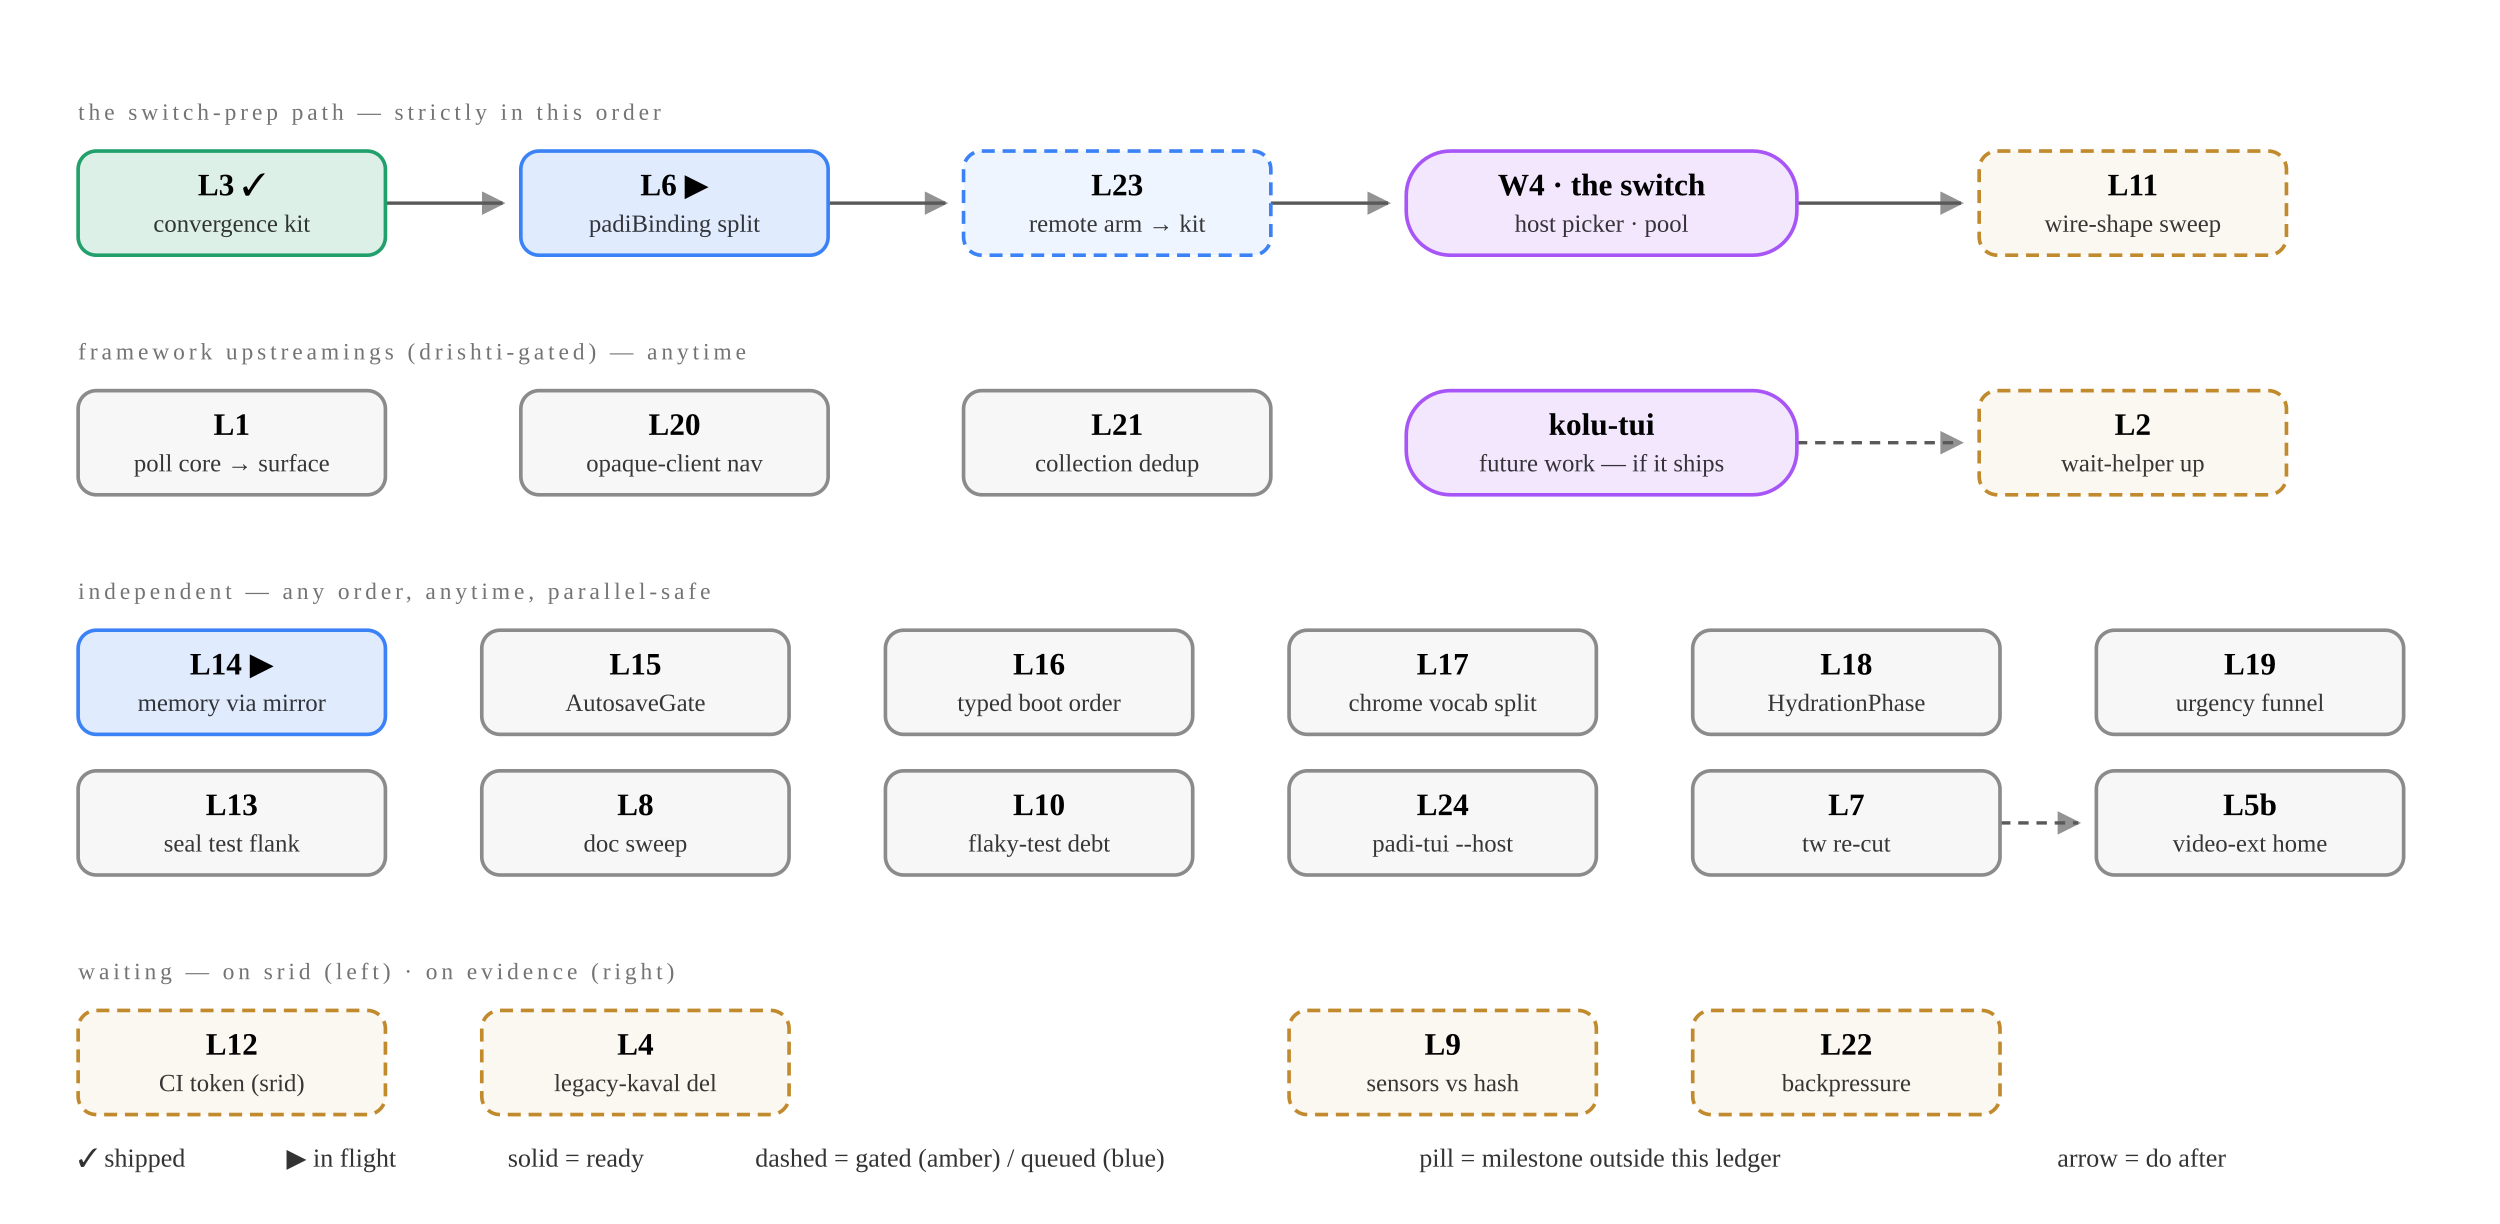
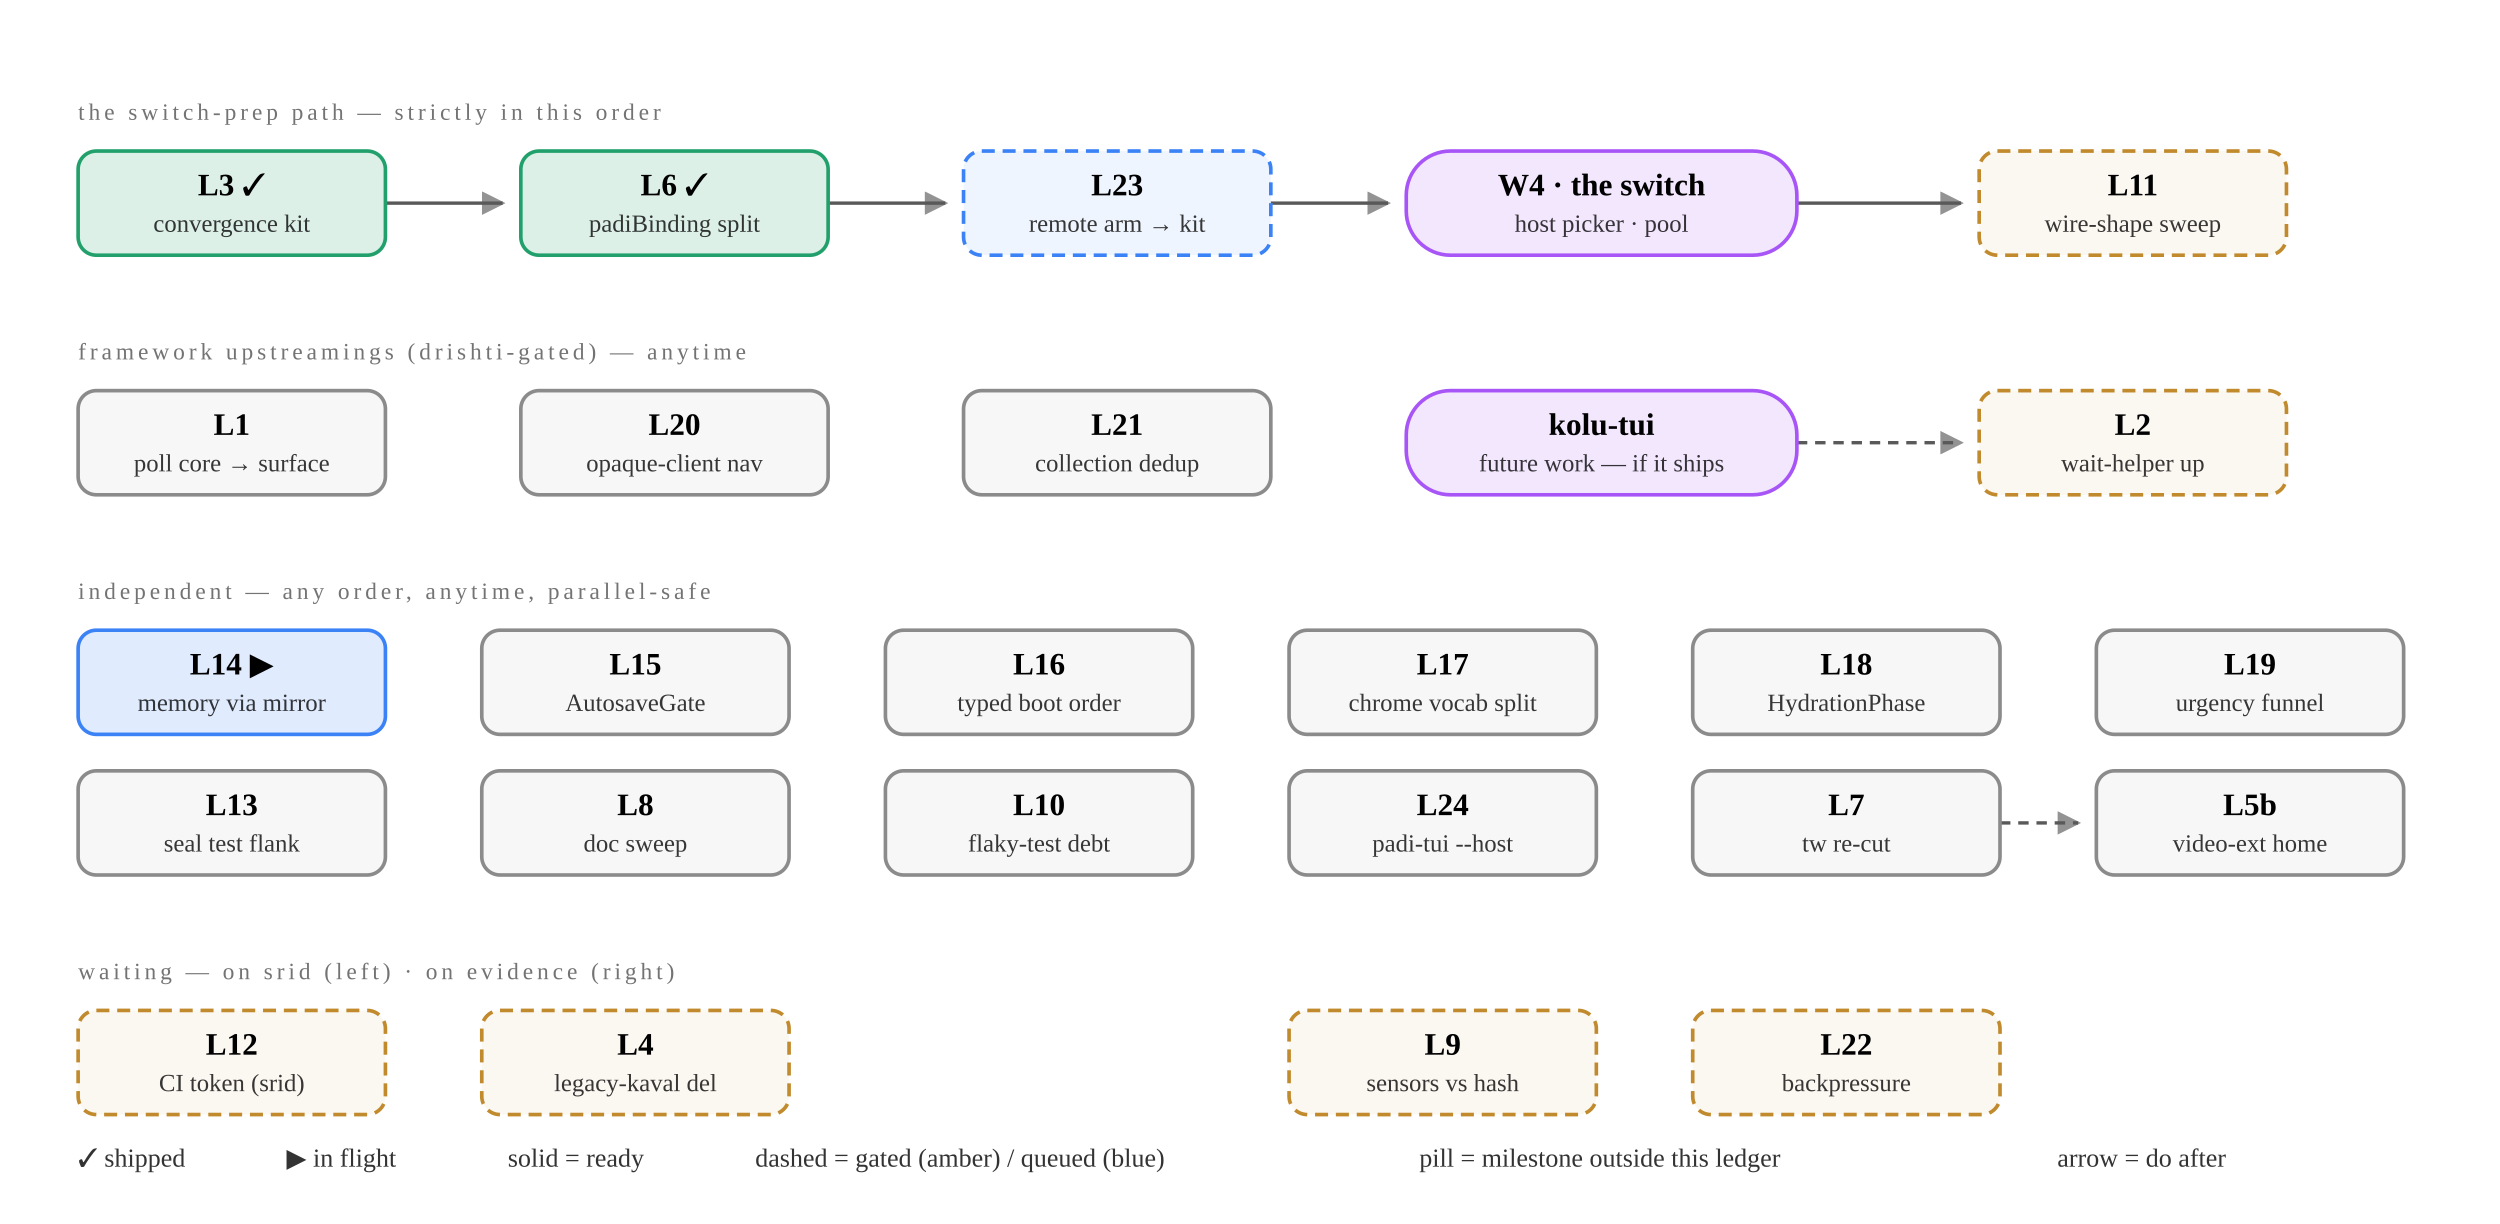
<svg xmlns="http://www.w3.org/2000/svg" viewBox="0 0 960 470" font-family="inherit" role="img" aria-label="W4 ledger bird's-eye: nodes are entries, arrows mean do-after, left-to-right is preferred order">
  <defs>
    <marker id="arr" viewBox="0 0 8 8" refX="7" refY="4" markerWidth="7" markerHeight="7" orient="auto-start-reverse">
      <path d="M 0 0 L 8 4 L 0 8 z" fill="currentColor" opacity="0.65" />
    </marker>
  </defs>
  <text x="30" y="46" font-size="9" letter-spacing="1.5" fill="currentColor" opacity="0.55" style="text-transform:uppercase">the switch-prep path — strictly in this order</text>
  <text x="30" y="138" font-size="9" letter-spacing="1.5" fill="currentColor" opacity="0.55" style="text-transform:uppercase">framework upstreamings (drishti-gated) — anytime</text>
  <text x="30" y="230" font-size="9" letter-spacing="1.5" fill="currentColor" opacity="0.55" style="text-transform:uppercase">independent — any order, anytime, parallel-safe</text>
  <text x="30" y="376" font-size="9" letter-spacing="1.5" fill="currentColor" opacity="0.55" style="text-transform:uppercase">waiting — on srid (left) · on evidence (right)</text>
  <path d="M 148 78 L 193 78" stroke="currentColor" stroke-width="1.3" fill="none" opacity="0.65" marker-end="url(#arr)" />
  <path d="M 318 78 L 363 78" stroke="currentColor" stroke-width="1.3" fill="none" opacity="0.65" marker-end="url(#arr)" />
  <path d="M 488 78 L 533 78" stroke="currentColor" stroke-width="1.3" fill="none" opacity="0.65" marker-end="url(#arr)" />
  <path d="M 690 78 L 753 78" stroke="currentColor" stroke-width="1.3" fill="none" opacity="0.65" marker-end="url(#arr)" />
  <path d="M 690 170 L 753 170" stroke="currentColor" stroke-width="1.3" fill="none" opacity="0.65" marker-end="url(#arr)" stroke-dasharray="4 3" />
  <path d="M 768 316 L 798 316" stroke="currentColor" stroke-width="1.3" fill="none" opacity="0.65" marker-end="url(#arr)" stroke-dasharray="4 3" />
  <a href="#l3">
    <rect x="30" y="58" width="118" height="40" rx="7" fill="#22a06b" fill-opacity="0.16" stroke="#22a06b" stroke-width="1.4" />
    <text x="89.0" y="75" text-anchor="middle" font-size="12" font-weight="700" fill="currentColor">L3 ✓</text>
    <text x="89.0" y="89" text-anchor="middle" font-size="9.5" fill="currentColor" opacity="0.78">convergence kit</text>
  </a>
  <a href="#l6">
-     <rect x="200" y="58" width="118" height="40" rx="7" fill="#3b82f6" fill-opacity="0.16" stroke="#3b82f6" stroke-width="1.4" />
-     <text x="259.0" y="75" text-anchor="middle" font-size="12" font-weight="700" fill="currentColor">L6 ▶</text>
+     <rect x="200" y="58" width="118" height="40" rx="7" fill="#22a06b" fill-opacity="0.16" stroke="#22a06b" stroke-width="1.4" />
+     <text x="259.0" y="75" text-anchor="middle" font-size="12" font-weight="700" fill="currentColor">L6 ✓</text>
    <text x="259.0" y="89" text-anchor="middle" font-size="9.5" fill="currentColor" opacity="0.78">padiBinding split</text>
  </a>
  <a href="#l23">
    <rect x="370" y="58" width="118" height="40" rx="7" fill="#3b82f6" fill-opacity="0.08" stroke="#3b82f6" stroke-width="1.4" stroke-dasharray="5 3" />
    <text x="429.0" y="75" text-anchor="middle" font-size="12" font-weight="700" fill="currentColor">L23</text>
    <text x="429.0" y="89" text-anchor="middle" font-size="9.5" fill="currentColor" opacity="0.78">remote arm → kit</text>
  </a>
  <g>
    <rect x="540" y="58" width="150" height="40" rx="17" fill="#a855f7" fill-opacity="0.14" stroke="#a855f7" stroke-width="1.4" />
    <text x="615.0" y="75" text-anchor="middle" font-size="12" font-weight="700" fill="currentColor">W4 · the switch</text>
    <text x="615.0" y="89" text-anchor="middle" font-size="9.5" fill="currentColor" opacity="0.78">host picker · pool</text>
  </g>
  <a href="#l11">
    <rect x="760" y="58" width="118" height="40" rx="7" fill="#c08a2d" fill-opacity="0.07" stroke="#c08a2d" stroke-width="1.4" stroke-dasharray="5 3" />
    <text x="819.0" y="75" text-anchor="middle" font-size="12" font-weight="700" fill="currentColor">L11</text>
    <text x="819.0" y="89" text-anchor="middle" font-size="9.5" fill="currentColor" opacity="0.78">wire-shape sweep</text>
  </a>
  <a href="#l1">
    <rect x="30" y="150" width="118" height="40" rx="7" fill="#8b8b8b" fill-opacity="0.07" stroke="#8b8b8b" stroke-width="1.4" />
    <text x="89.0" y="167" text-anchor="middle" font-size="12" font-weight="700" fill="currentColor">L1</text>
    <text x="89.0" y="181" text-anchor="middle" font-size="9.5" fill="currentColor" opacity="0.78">poll core → surface</text>
  </a>
  <a href="#l20">
    <rect x="200" y="150" width="118" height="40" rx="7" fill="#8b8b8b" fill-opacity="0.07" stroke="#8b8b8b" stroke-width="1.4" />
    <text x="259.0" y="167" text-anchor="middle" font-size="12" font-weight="700" fill="currentColor">L20</text>
    <text x="259.0" y="181" text-anchor="middle" font-size="9.5" fill="currentColor" opacity="0.78">opaque-client nav</text>
  </a>
  <a href="#l21">
    <rect x="370" y="150" width="118" height="40" rx="7" fill="#8b8b8b" fill-opacity="0.07" stroke="#8b8b8b" stroke-width="1.4" />
    <text x="429.0" y="167" text-anchor="middle" font-size="12" font-weight="700" fill="currentColor">L21</text>
    <text x="429.0" y="181" text-anchor="middle" font-size="9.5" fill="currentColor" opacity="0.78">collection dedup</text>
  </a>
  <g>
    <rect x="540" y="150" width="150" height="40" rx="17" fill="#a855f7" fill-opacity="0.14" stroke="#a855f7" stroke-width="1.4" />
    <text x="615.0" y="167" text-anchor="middle" font-size="12" font-weight="700" fill="currentColor">kolu-tui</text>
    <text x="615.0" y="181" text-anchor="middle" font-size="9.5" fill="currentColor" opacity="0.78">future work — if it ships</text>
  </g>
  <a href="#l2">
    <rect x="760" y="150" width="118" height="40" rx="7" fill="#c08a2d" fill-opacity="0.07" stroke="#c08a2d" stroke-width="1.4" stroke-dasharray="5 3" />
    <text x="819.0" y="167" text-anchor="middle" font-size="12" font-weight="700" fill="currentColor">L2</text>
    <text x="819.0" y="181" text-anchor="middle" font-size="9.5" fill="currentColor" opacity="0.78">wait-helper up</text>
  </a>
  <a href="#l14">
    <rect x="30" y="242" width="118" height="40" rx="7" fill="#3b82f6" fill-opacity="0.16" stroke="#3b82f6" stroke-width="1.4" />
    <text x="89.0" y="259" text-anchor="middle" font-size="12" font-weight="700" fill="currentColor">L14 ▶</text>
    <text x="89.0" y="273" text-anchor="middle" font-size="9.5" fill="currentColor" opacity="0.78">memory via mirror</text>
  </a>
  <a href="#l15">
    <rect x="185" y="242" width="118" height="40" rx="7" fill="#8b8b8b" fill-opacity="0.07" stroke="#8b8b8b" stroke-width="1.4" />
    <text x="244.0" y="259" text-anchor="middle" font-size="12" font-weight="700" fill="currentColor">L15</text>
    <text x="244.0" y="273" text-anchor="middle" font-size="9.5" fill="currentColor" opacity="0.78">AutosaveGate</text>
  </a>
  <a href="#l16">
    <rect x="340" y="242" width="118" height="40" rx="7" fill="#8b8b8b" fill-opacity="0.07" stroke="#8b8b8b" stroke-width="1.4" />
    <text x="399.0" y="259" text-anchor="middle" font-size="12" font-weight="700" fill="currentColor">L16</text>
    <text x="399.0" y="273" text-anchor="middle" font-size="9.5" fill="currentColor" opacity="0.78">typed boot order</text>
  </a>
  <a href="#l17">
    <rect x="495" y="242" width="118" height="40" rx="7" fill="#8b8b8b" fill-opacity="0.07" stroke="#8b8b8b" stroke-width="1.4" />
    <text x="554.0" y="259" text-anchor="middle" font-size="12" font-weight="700" fill="currentColor">L17</text>
    <text x="554.0" y="273" text-anchor="middle" font-size="9.5" fill="currentColor" opacity="0.78">chrome vocab split</text>
  </a>
  <a href="#l18">
    <rect x="650" y="242" width="118" height="40" rx="7" fill="#8b8b8b" fill-opacity="0.07" stroke="#8b8b8b" stroke-width="1.4" />
    <text x="709.0" y="259" text-anchor="middle" font-size="12" font-weight="700" fill="currentColor">L18</text>
    <text x="709.0" y="273" text-anchor="middle" font-size="9.5" fill="currentColor" opacity="0.78">HydrationPhase</text>
  </a>
  <a href="#l19">
    <rect x="805" y="242" width="118" height="40" rx="7" fill="#8b8b8b" fill-opacity="0.07" stroke="#8b8b8b" stroke-width="1.4" />
    <text x="864.0" y="259" text-anchor="middle" font-size="12" font-weight="700" fill="currentColor">L19</text>
    <text x="864.0" y="273" text-anchor="middle" font-size="9.5" fill="currentColor" opacity="0.78">urgency funnel</text>
  </a>
  <a href="#l13">
    <rect x="30" y="296" width="118" height="40" rx="7" fill="#8b8b8b" fill-opacity="0.07" stroke="#8b8b8b" stroke-width="1.4" />
    <text x="89.0" y="313" text-anchor="middle" font-size="12" font-weight="700" fill="currentColor">L13</text>
    <text x="89.0" y="327" text-anchor="middle" font-size="9.5" fill="currentColor" opacity="0.78">seal test flank</text>
  </a>
  <a href="#l8">
    <rect x="185" y="296" width="118" height="40" rx="7" fill="#8b8b8b" fill-opacity="0.07" stroke="#8b8b8b" stroke-width="1.4" />
    <text x="244.0" y="313" text-anchor="middle" font-size="12" font-weight="700" fill="currentColor">L8</text>
    <text x="244.0" y="327" text-anchor="middle" font-size="9.5" fill="currentColor" opacity="0.78">doc sweep</text>
  </a>
  <a href="#l10">
    <rect x="340" y="296" width="118" height="40" rx="7" fill="#8b8b8b" fill-opacity="0.07" stroke="#8b8b8b" stroke-width="1.4" />
    <text x="399.0" y="313" text-anchor="middle" font-size="12" font-weight="700" fill="currentColor">L10</text>
    <text x="399.0" y="327" text-anchor="middle" font-size="9.5" fill="currentColor" opacity="0.78">flaky-test debt</text>
  </a>
  <a href="#l24">
    <rect x="495" y="296" width="118" height="40" rx="7" fill="#8b8b8b" fill-opacity="0.07" stroke="#8b8b8b" stroke-width="1.4" />
    <text x="554.0" y="313" text-anchor="middle" font-size="12" font-weight="700" fill="currentColor">L24</text>
    <text x="554.0" y="327" text-anchor="middle" font-size="9.5" fill="currentColor" opacity="0.78">padi-tui --host</text>
  </a>
  <a href="#l7">
    <rect x="650" y="296" width="118" height="40" rx="7" fill="#8b8b8b" fill-opacity="0.07" stroke="#8b8b8b" stroke-width="1.4" />
    <text x="709.0" y="313" text-anchor="middle" font-size="12" font-weight="700" fill="currentColor">L7</text>
    <text x="709.0" y="327" text-anchor="middle" font-size="9.5" fill="currentColor" opacity="0.78">tw re-cut</text>
  </a>
  <a href="#l5">
    <rect x="805" y="296" width="118" height="40" rx="7" fill="#8b8b8b" fill-opacity="0.07" stroke="#8b8b8b" stroke-width="1.4" />
    <text x="864.0" y="313" text-anchor="middle" font-size="12" font-weight="700" fill="currentColor">L5b</text>
    <text x="864.0" y="327" text-anchor="middle" font-size="9.5" fill="currentColor" opacity="0.78">video-ext home</text>
  </a>
  <a href="#l12">
    <rect x="30" y="388" width="118" height="40" rx="7" fill="#c08a2d" fill-opacity="0.07" stroke="#c08a2d" stroke-width="1.4" stroke-dasharray="5 3" />
    <text x="89.0" y="405" text-anchor="middle" font-size="12" font-weight="700" fill="currentColor">L12</text>
    <text x="89.0" y="419" text-anchor="middle" font-size="9.5" fill="currentColor" opacity="0.78">CI token (srid)</text>
  </a>
  <a href="#l4">
    <rect x="185" y="388" width="118" height="40" rx="7" fill="#c08a2d" fill-opacity="0.07" stroke="#c08a2d" stroke-width="1.4" stroke-dasharray="5 3" />
    <text x="244.0" y="405" text-anchor="middle" font-size="12" font-weight="700" fill="currentColor">L4</text>
    <text x="244.0" y="419" text-anchor="middle" font-size="9.5" fill="currentColor" opacity="0.78">legacy-kaval del</text>
  </a>
  <a href="#l9">
    <rect x="495" y="388" width="118" height="40" rx="7" fill="#c08a2d" fill-opacity="0.07" stroke="#c08a2d" stroke-width="1.4" stroke-dasharray="5 3" />
    <text x="554.0" y="405" text-anchor="middle" font-size="12" font-weight="700" fill="currentColor">L9</text>
    <text x="554.0" y="419" text-anchor="middle" font-size="9.5" fill="currentColor" opacity="0.78">sensors vs hash</text>
  </a>
  <a href="#l22">
    <rect x="650" y="388" width="118" height="40" rx="7" fill="#c08a2d" fill-opacity="0.07" stroke="#c08a2d" stroke-width="1.4" stroke-dasharray="5 3" />
    <text x="709.0" y="405" text-anchor="middle" font-size="12" font-weight="700" fill="currentColor">L22</text>
    <text x="709.0" y="419" text-anchor="middle" font-size="9.5" fill="currentColor" opacity="0.78">backpressure</text>
  </a>
  <g font-size="10" fill="currentColor">
    <text x="30" y="448" opacity="0.8">✓ shipped</text>
    <text x="110" y="448" opacity="0.8">▶ in flight</text>
    <text x="195" y="448" opacity="0.8">solid = ready</text>
    <text x="290" y="448" opacity="0.8">dashed = gated (amber) / queued (blue)</text>
    <text x="545" y="448" opacity="0.8">pill = milestone outside this ledger</text>
    <text x="790" y="448" opacity="0.8">arrow = do after</text>
  </g>
</svg>
